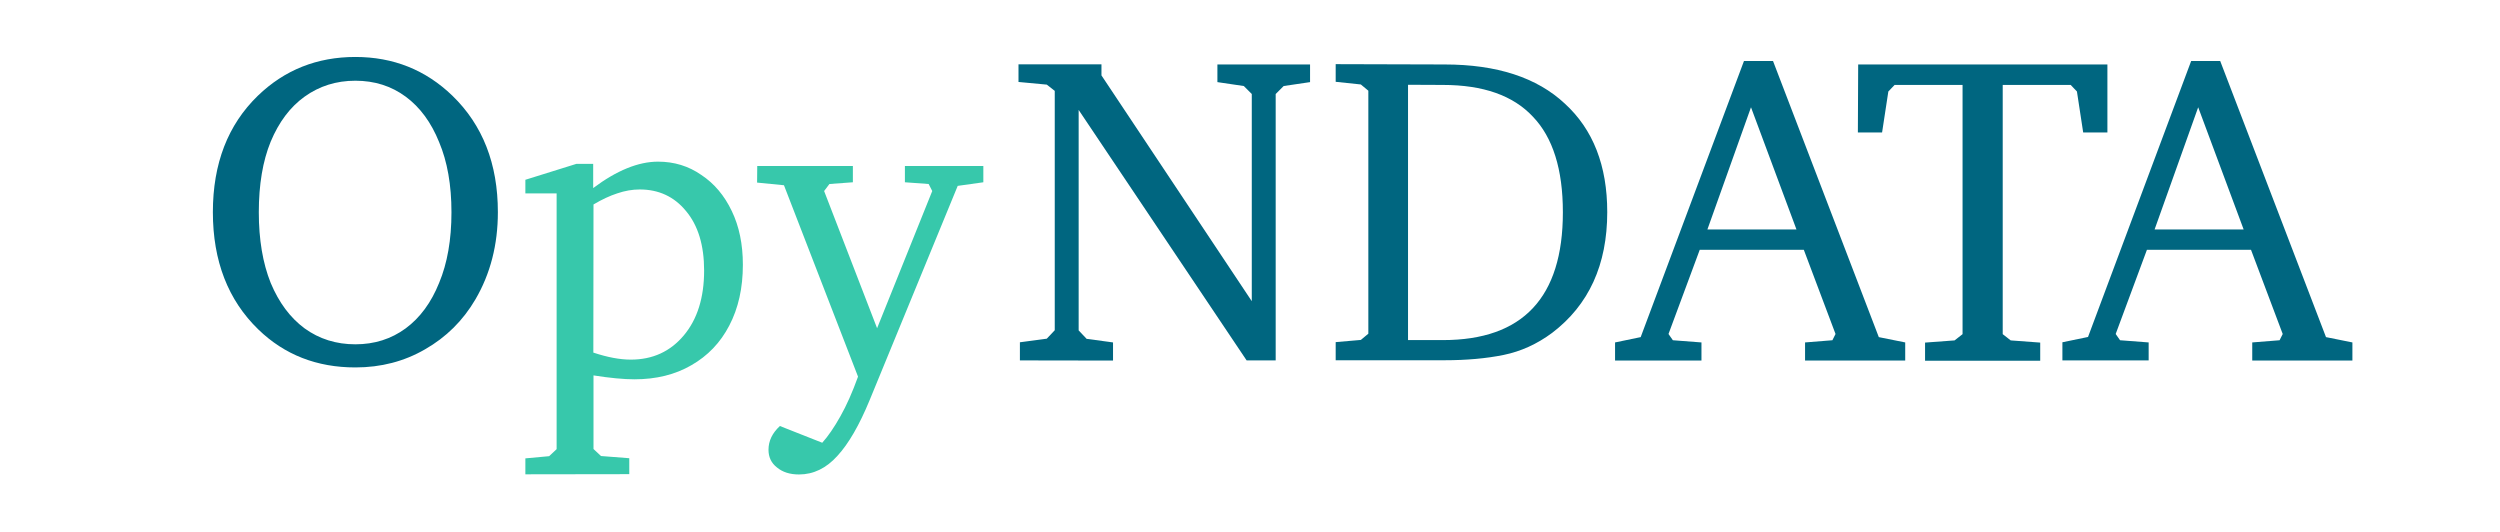
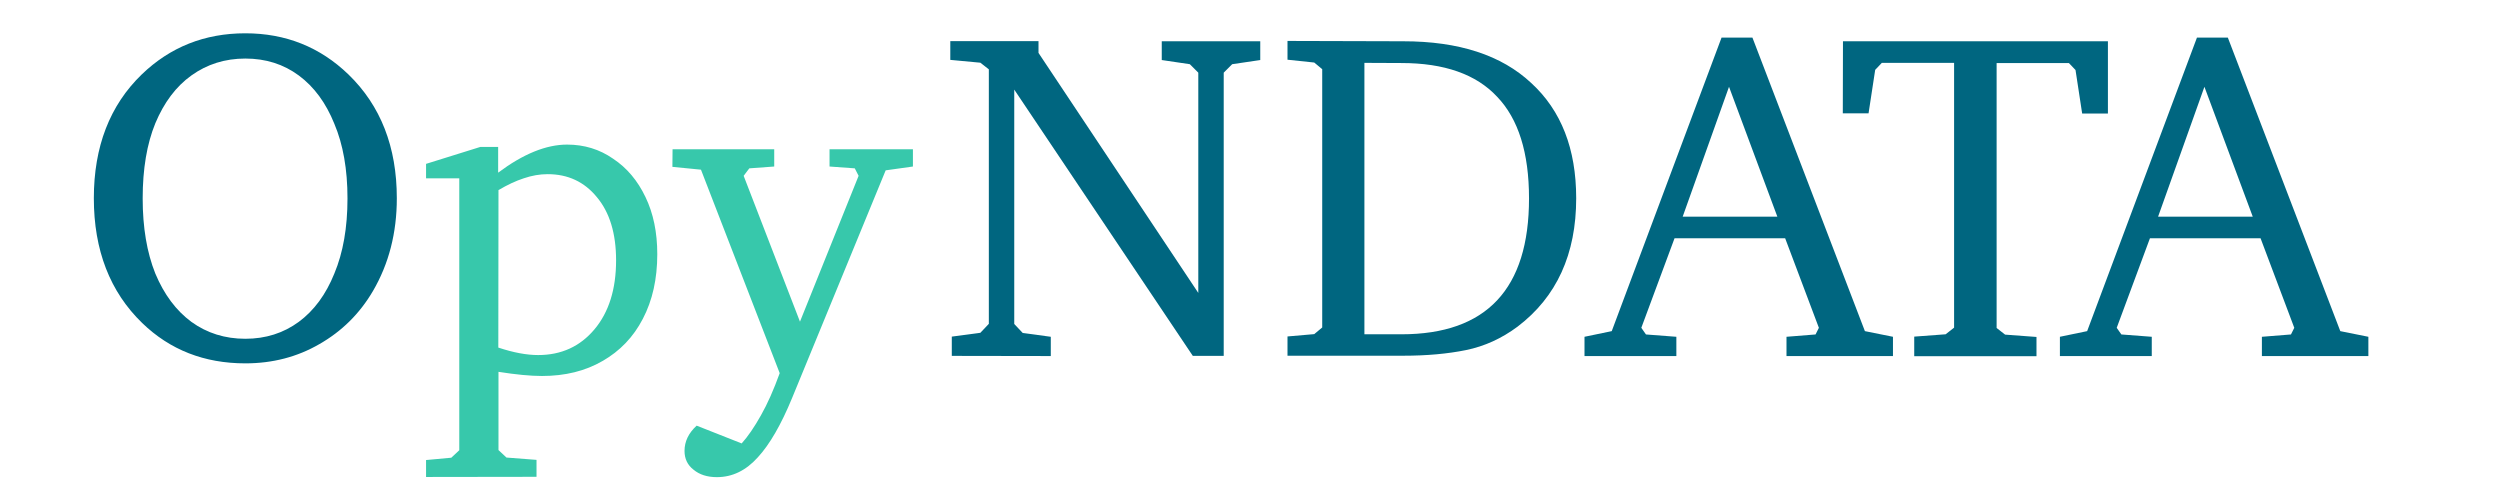
- <svg xmlns="http://www.w3.org/2000/svg" width="16mm" height="3.4mm" viewBox="0 0 16 3.4" version="1.1" id="svg8">
+ <svg xmlns="http://www.w3.org/2000/svg" width="300" height="60" viewBox="0 0 79.375 15.875" version="1.1" id="svg8">
  <defs id="defs2" />
  <g id="layer1" transform="translate(-16.49631,-39.4863)">
-     <g id="g914" transform="translate(0.9436737,0.3648686)">
-       <g aria-label="   py" id="text835" style="font-size:2.822px;line-height:1.25;font-family:Charter;-inkscape-font-specification:Charter;fill:#37c8ab;fill-opacity:1;stroke-width:0.265">
-         <path d="m 18.915,42.157 v -0.102 l 0.152,-0.014 0.048,-0.045 v -1.637 h -0.2 v -0.087 l 0.327,-0.102 h 0.107 v 0.155 q 0.226,-0.169 0.415,-0.169 0.155,0 0.277,0.085 0.124,0.082 0.195,0.231 0.071,0.147 0.071,0.344 0,0.223 -0.087,0.389 -0.085,0.164 -0.243,0.254 -0.155,0.09 -0.364,0.09 -0.104,0 -0.262,-0.025 v 0.471 l 0.048,0.045 0.181,0.014 v 0.102 z m 0.435,-0.779 q 0.135,0.045 0.24,0.045 0.209,0 0.339,-0.155 0.13,-0.155 0.13,-0.415 0,-0.243 -0.116,-0.381 -0.113,-0.138 -0.296,-0.138 -0.071,0 -0.144,0.025 -0.071,0.023 -0.152,0.071 z" style="font-style:normal;font-variant:normal;font-weight:normal;font-stretch:normal;font-family:Charter;-inkscape-font-specification:Charter;fill:#37c8ab;fill-opacity:1;stroke-width:0.265" id="path916" />
-         <path d="m 20.399,40.184 h 0.612 v 0.104 l -0.15,0.011 -0.034,0.045 0.339,0.878 0.353,-0.878 -0.023,-0.045 -0.152,-0.011 V 40.184 h 0.502 v 0.104 l -0.164,0.023 -0.564,1.372 q -0.099,0.24 -0.206,0.356 -0.107,0.119 -0.246,0.119 -0.087,0 -0.141,-0.045 -0.054,-0.042 -0.054,-0.113 0,-0.085 0.073,-0.152 l 0.271,0.107 q 0.056,-0.062 0.116,-0.169 0.059,-0.104 0.113,-0.254 l -0.474,-1.225 -0.172,-0.017 z" style="font-style:normal;font-variant:normal;font-weight:normal;font-stretch:normal;font-family:Charter;-inkscape-font-specification:Charter;fill:#37c8ab;fill-opacity:1;stroke-width:0.265" id="path918" />
+     <g id="g914" transform="matrix(5.273965,0,0,5.273965,-69.73342,-167.7042)" style="stroke-width:0.19">
+       <g aria-label="   py" id="text835" style="font-size:2.822px;line-height:1.25;font-family:Charter;-inkscape-font-specification:Charter;fill:#37c8ab;fill-opacity:1;stroke-width:0.05">
+         <path d="m 18.915,42.157 v -0.102 l 0.152,-0.014 0.048,-0.045 v -1.637 h -0.2 v -0.087 l 0.327,-0.102 h 0.107 v 0.155 q 0.226,-0.169 0.415,-0.169 0.155,0 0.277,0.085 0.124,0.082 0.195,0.231 0.071,0.147 0.071,0.344 0,0.223 -0.087,0.389 -0.085,0.164 -0.243,0.254 -0.155,0.09 -0.364,0.09 -0.104,0 -0.262,-0.025 v 0.471 l 0.048,0.045 0.181,0.014 v 0.102 z m 0.435,-0.779 q 0.135,0.045 0.24,0.045 0.209,0 0.339,-0.155 0.13,-0.155 0.13,-0.415 0,-0.243 -0.116,-0.381 -0.113,-0.138 -0.296,-0.138 -0.071,0 -0.144,0.025 -0.071,0.023 -0.152,0.071 z" style="font-style:normal;font-variant:normal;font-weight:normal;font-stretch:normal;font-family:Charter;-inkscape-font-specification:Charter;fill:#37c8ab;fill-opacity:1;stroke-width:0.05" id="path916" />
+         <path d="m 20.399,40.184 h 0.612 v 0.104 l -0.15,0.011 -0.034,0.045 0.339,0.878 0.353,-0.878 -0.023,-0.045 -0.152,-0.011 V 40.184 h 0.502 v 0.104 l -0.164,0.023 -0.564,1.372 q -0.099,0.24 -0.206,0.356 -0.107,0.119 -0.246,0.119 -0.087,0 -0.141,-0.045 -0.054,-0.042 -0.054,-0.113 0,-0.085 0.073,-0.152 l 0.271,0.107 q 0.056,-0.062 0.116,-0.169 0.059,-0.104 0.113,-0.254 l -0.474,-1.225 -0.172,-0.017 z" style="font-style:normal;font-variant:normal;font-weight:normal;font-stretch:normal;font-family:Charter;-inkscape-font-specification:Charter;fill:#37c8ab;fill-opacity:1;stroke-width:0.05" id="path918" />
      </g>
-       <g aria-label="O    NDATA" id="text874" style="font-size:2.822px;line-height:1.25;font-family:Charter;-inkscape-font-specification:Charter;fill:#006680;fill-opacity:1;stroke-width:0.265">
-         <path d="m 17.827,39.486 q 0.364,0 0.621,0.248 0.291,0.282 0.291,0.745 0,0.313 -0.144,0.559 -0.119,0.203 -0.322,0.319 -0.2,0.116 -0.446,0.116 -0.37,0 -0.621,-0.243 -0.291,-0.282 -0.291,-0.751 0,-0.466 0.288,-0.745 0.257,-0.248 0.624,-0.248 z m 0,0.152 q -0.183,0 -0.325,0.102 -0.138,0.099 -0.217,0.288 -0.076,0.186 -0.076,0.452 0,0.262 0.076,0.452 0.079,0.189 0.217,0.291 0.141,0.102 0.325,0.102 0.183,0 0.322,-0.102 0.138,-0.102 0.214,-0.291 0.079,-0.189 0.079,-0.452 0,-0.262 -0.079,-0.449 -0.076,-0.189 -0.214,-0.291 -0.138,-0.102 -0.322,-0.102 z" style="font-style:normal;font-variant:normal;font-weight:normal;font-stretch:normal;font-family:Charter;-inkscape-font-specification:Charter;fill:#006680;fill-opacity:1;stroke-width:0.265" id="path921" />
-         <path d="m 22.08,41.428 v -0.116 l 0.172,-0.023 0.051,-0.054 v -1.532 l -0.051,-0.04 -0.181,-0.017 v -0.113 h 0.531 v 0.071 l 0.962,1.445 v -1.326 l -0.051,-0.051 -0.169,-0.025 v -0.113 h 0.593 v 0.113 l -0.169,0.025 -0.051,0.051 v 1.705 h -0.186 l -1.075,-1.603 v 1.411 l 0.051,0.054 0.169,0.023 v 0.116 z" style="font-style:normal;font-variant:normal;font-weight:normal;font-stretch:normal;font-family:Charter;-inkscape-font-specification:Charter;fill:#006680;fill-opacity:1;stroke-width:0.265" id="path923" />
-         <path d="m 24.798,39.534 q 0.502,0 0.77,0.251 0.271,0.248 0.271,0.694 0,0.505 -0.353,0.773 -0.144,0.107 -0.31,0.141 -0.167,0.034 -0.378,0.034 h -0.697 v -0.116 l 0.161,-0.014 0.048,-0.04 v -1.555 l -0.048,-0.04 -0.161,-0.017 v -0.113 z m -0.234,0.13 v 1.634 h 0.223 q 0.768,0 0.768,-0.818 0,-0.412 -0.192,-0.612 -0.189,-0.203 -0.576,-0.203 z" style="font-style:normal;font-variant:normal;font-weight:normal;font-stretch:normal;font-family:Charter;-inkscape-font-specification:Charter;fill:#006680;fill-opacity:1;stroke-width:0.265" id="path925" />
-         <path d="m 26.714,39.512 h 0.186 l 0.677,1.767 0.169,0.034 v 0.116 h -0.641 v -0.116 l 0.175,-0.014 0.02,-0.04 -0.203,-0.539 h -0.666 l -0.2,0.539 0.028,0.04 0.183,0.014 v 0.116 h -0.553 v -0.116 l 0.164,-0.034 z m 0.045,0.296 -0.279,0.782 h 0.57 z" style="font-style:normal;font-variant:normal;font-weight:normal;font-stretch:normal;font-family:Charter;-inkscape-font-specification:Charter;fill:#006680;fill-opacity:1;stroke-width:0.265" id="path927" />
-         <path d="m 27.445,39.534 h 1.595 v 0.435 h -0.155 l -0.04,-0.262 -0.04,-0.042 h -0.435 v 1.595 l 0.051,0.04 0.189,0.014 v 0.116 h -0.737 v -0.116 l 0.189,-0.014 0.051,-0.04 v -1.595 h -0.435 l -0.04,0.042 -0.04,0.262 h -0.155 z" style="font-style:normal;font-variant:normal;font-weight:normal;font-stretch:normal;font-family:Charter;-inkscape-font-specification:Charter;fill:#006680;fill-opacity:1;stroke-width:0.265" id="path929" />
-         <path d="m 29.576,39.512 h 0.186 l 0.677,1.767 0.169,0.034 v 0.116 h -0.641 v -0.116 l 0.175,-0.014 0.02,-0.04 -0.203,-0.539 h -0.666 l -0.2,0.539 0.028,0.04 0.183,0.014 V 41.428 H 28.752 v -0.116 l 0.164,-0.034 z m 0.045,0.296 -0.279,0.782 h 0.57 z" style="font-style:normal;font-variant:normal;font-weight:normal;font-stretch:normal;font-family:Charter;-inkscape-font-specification:Charter;fill:#006680;fill-opacity:1;stroke-width:0.265" id="path931" />
+       <g aria-label="O    NDATA" id="text874" style="font-size:2.822px;line-height:1.25;font-family:Charter;-inkscape-font-specification:Charter;fill:#006680;fill-opacity:1;stroke-width:0.05">
+         <path d="m 17.827,39.486 q 0.364,0 0.621,0.248 0.291,0.282 0.291,0.745 0,0.313 -0.144,0.559 -0.119,0.203 -0.322,0.319 -0.2,0.116 -0.446,0.116 -0.37,0 -0.621,-0.243 -0.291,-0.282 -0.291,-0.751 0,-0.466 0.288,-0.745 0.257,-0.248 0.624,-0.248 z m 0,0.152 q -0.183,0 -0.325,0.102 -0.138,0.099 -0.217,0.288 -0.076,0.186 -0.076,0.452 0,0.262 0.076,0.452 0.079,0.189 0.217,0.291 0.141,0.102 0.325,0.102 0.183,0 0.322,-0.102 0.138,-0.102 0.214,-0.291 0.079,-0.189 0.079,-0.452 0,-0.262 -0.079,-0.449 -0.076,-0.189 -0.214,-0.291 -0.138,-0.102 -0.322,-0.102 z" style="font-style:normal;font-variant:normal;font-weight:normal;font-stretch:normal;font-family:Charter;-inkscape-font-specification:Charter;fill:#006680;fill-opacity:1;stroke-width:0.05" id="path921" />
+         <path d="m 22.08,41.428 v -0.116 l 0.172,-0.023 0.051,-0.054 v -1.532 l -0.051,-0.04 -0.181,-0.017 v -0.113 h 0.531 v 0.071 l 0.962,1.445 v -1.326 l -0.051,-0.051 -0.169,-0.025 v -0.113 h 0.593 v 0.113 l -0.169,0.025 -0.051,0.051 V 41.428 H 23.531 L 22.456,39.825 v 1.411 l 0.051,0.054 0.169,0.023 v 0.116 z" style="font-style:normal;font-variant:normal;font-weight:normal;font-stretch:normal;font-family:Charter;-inkscape-font-specification:Charter;fill:#006680;fill-opacity:1;stroke-width:0.05" id="path923" />
+         <path d="m 24.798,39.534 q 0.502,0 0.77,0.251 0.271,0.248 0.271,0.694 0,0.505 -0.353,0.773 -0.144,0.107 -0.31,0.141 -0.167,0.034 -0.378,0.034 h -0.697 v -0.116 l 0.161,-0.014 0.048,-0.04 v -1.555 l -0.048,-0.04 -0.161,-0.017 v -0.113 z m -0.234,0.13 v 1.634 h 0.223 q 0.768,0 0.768,-0.818 0,-0.412 -0.192,-0.612 -0.189,-0.203 -0.576,-0.203 z" style="font-style:normal;font-variant:normal;font-weight:normal;font-stretch:normal;font-family:Charter;-inkscape-font-specification:Charter;fill:#006680;fill-opacity:1;stroke-width:0.05" id="path925" />
+         <path d="m 26.714,39.512 h 0.186 l 0.677,1.767 0.169,0.034 v 0.116 h -0.641 v -0.116 l 0.175,-0.014 0.02,-0.04 -0.203,-0.539 h -0.666 l -0.2,0.539 0.028,0.04 0.183,0.014 v 0.116 h -0.553 v -0.116 l 0.164,-0.034 z m 0.045,0.296 -0.279,0.782 h 0.57 z" style="font-style:normal;font-variant:normal;font-weight:normal;font-stretch:normal;font-family:Charter;-inkscape-font-specification:Charter;fill:#006680;fill-opacity:1;stroke-width:0.05" id="path927" />
+         <path d="m 27.445,39.534 h 1.595 v 0.435 h -0.155 l -0.04,-0.262 -0.04,-0.042 h -0.435 v 1.595 l 0.051,0.04 0.189,0.014 v 0.116 H 27.874 V 41.312 l 0.189,-0.014 0.051,-0.04 V 39.664 h -0.435 l -0.04,0.042 -0.04,0.262 h -0.155 z" style="font-style:normal;font-variant:normal;font-weight:normal;font-stretch:normal;font-family:Charter;-inkscape-font-specification:Charter;fill:#006680;fill-opacity:1;stroke-width:0.05" id="path929" />
+         <path d="m 29.576,39.512 h 0.186 l 0.677,1.767 0.169,0.034 v 0.116 h -0.641 v -0.116 l 0.175,-0.014 0.02,-0.04 -0.203,-0.539 h -0.666 l -0.2,0.539 0.028,0.04 0.183,0.014 v 0.116 h -0.553 v -0.116 l 0.164,-0.034 z m 0.045,0.296 -0.279,0.782 h 0.57 z" style="font-style:normal;font-variant:normal;font-weight:normal;font-stretch:normal;font-family:Charter;-inkscape-font-specification:Charter;fill:#006680;fill-opacity:1;stroke-width:0.05" id="path931" />
      </g>
    </g>
  </g>
</svg>
